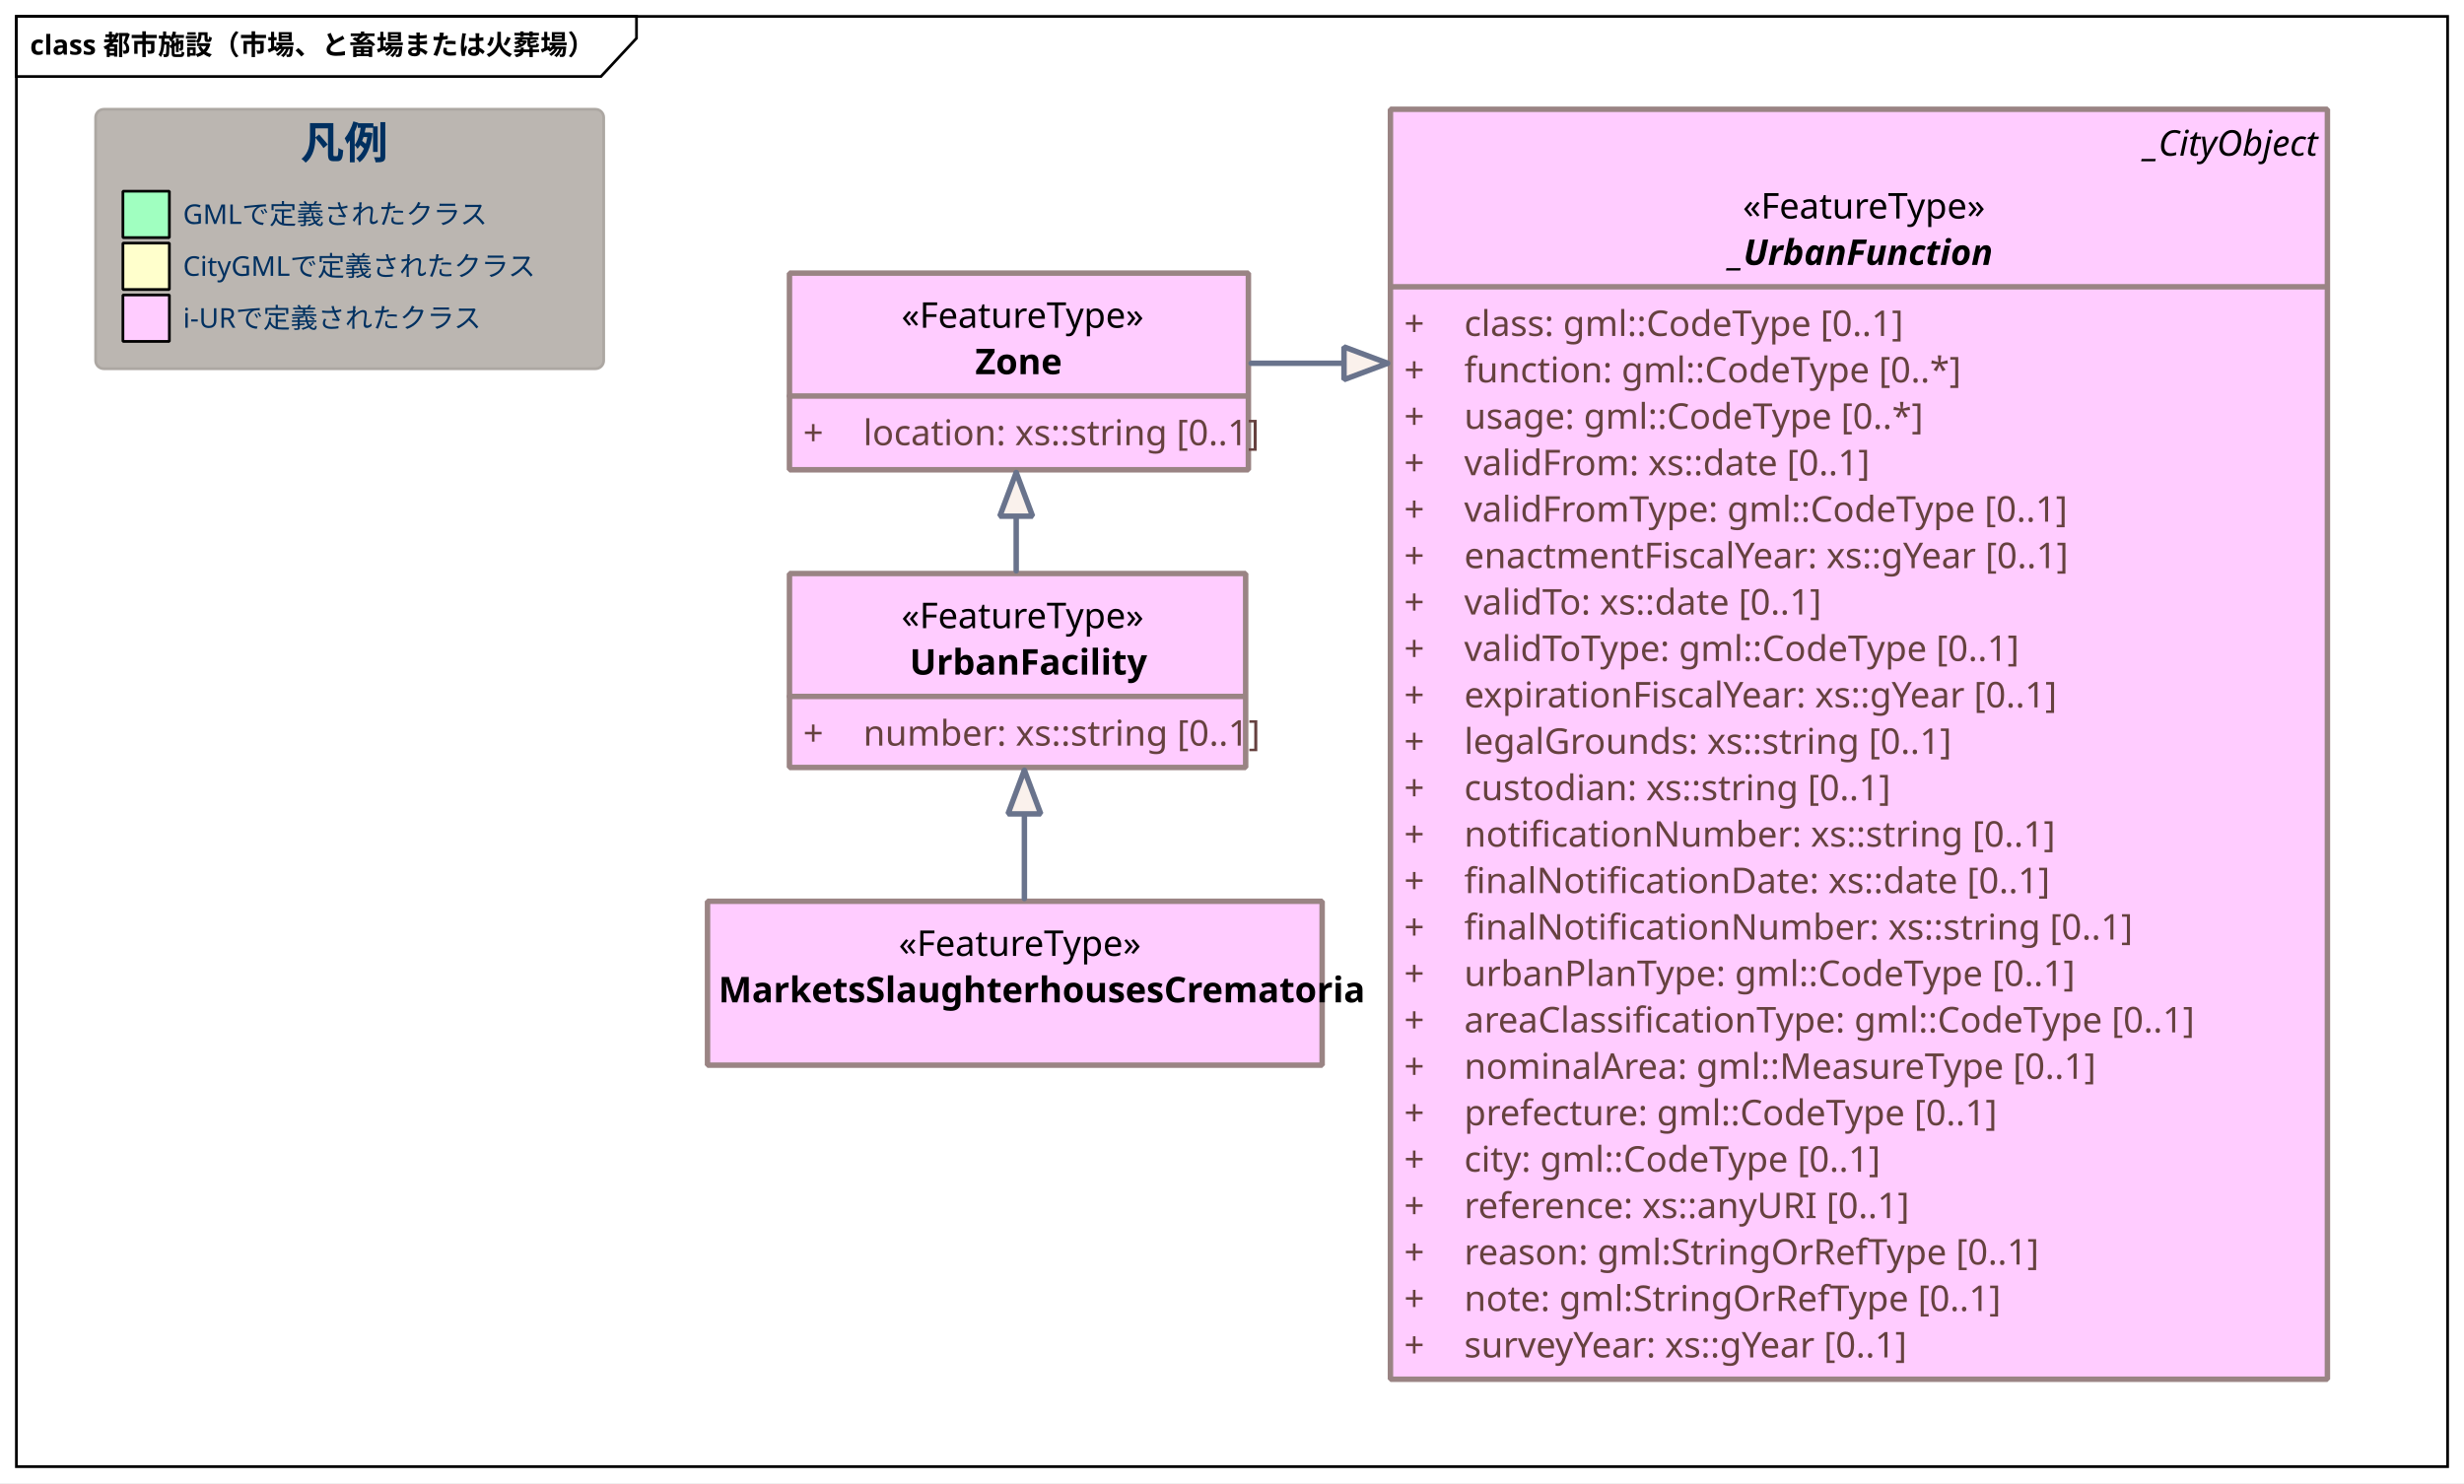
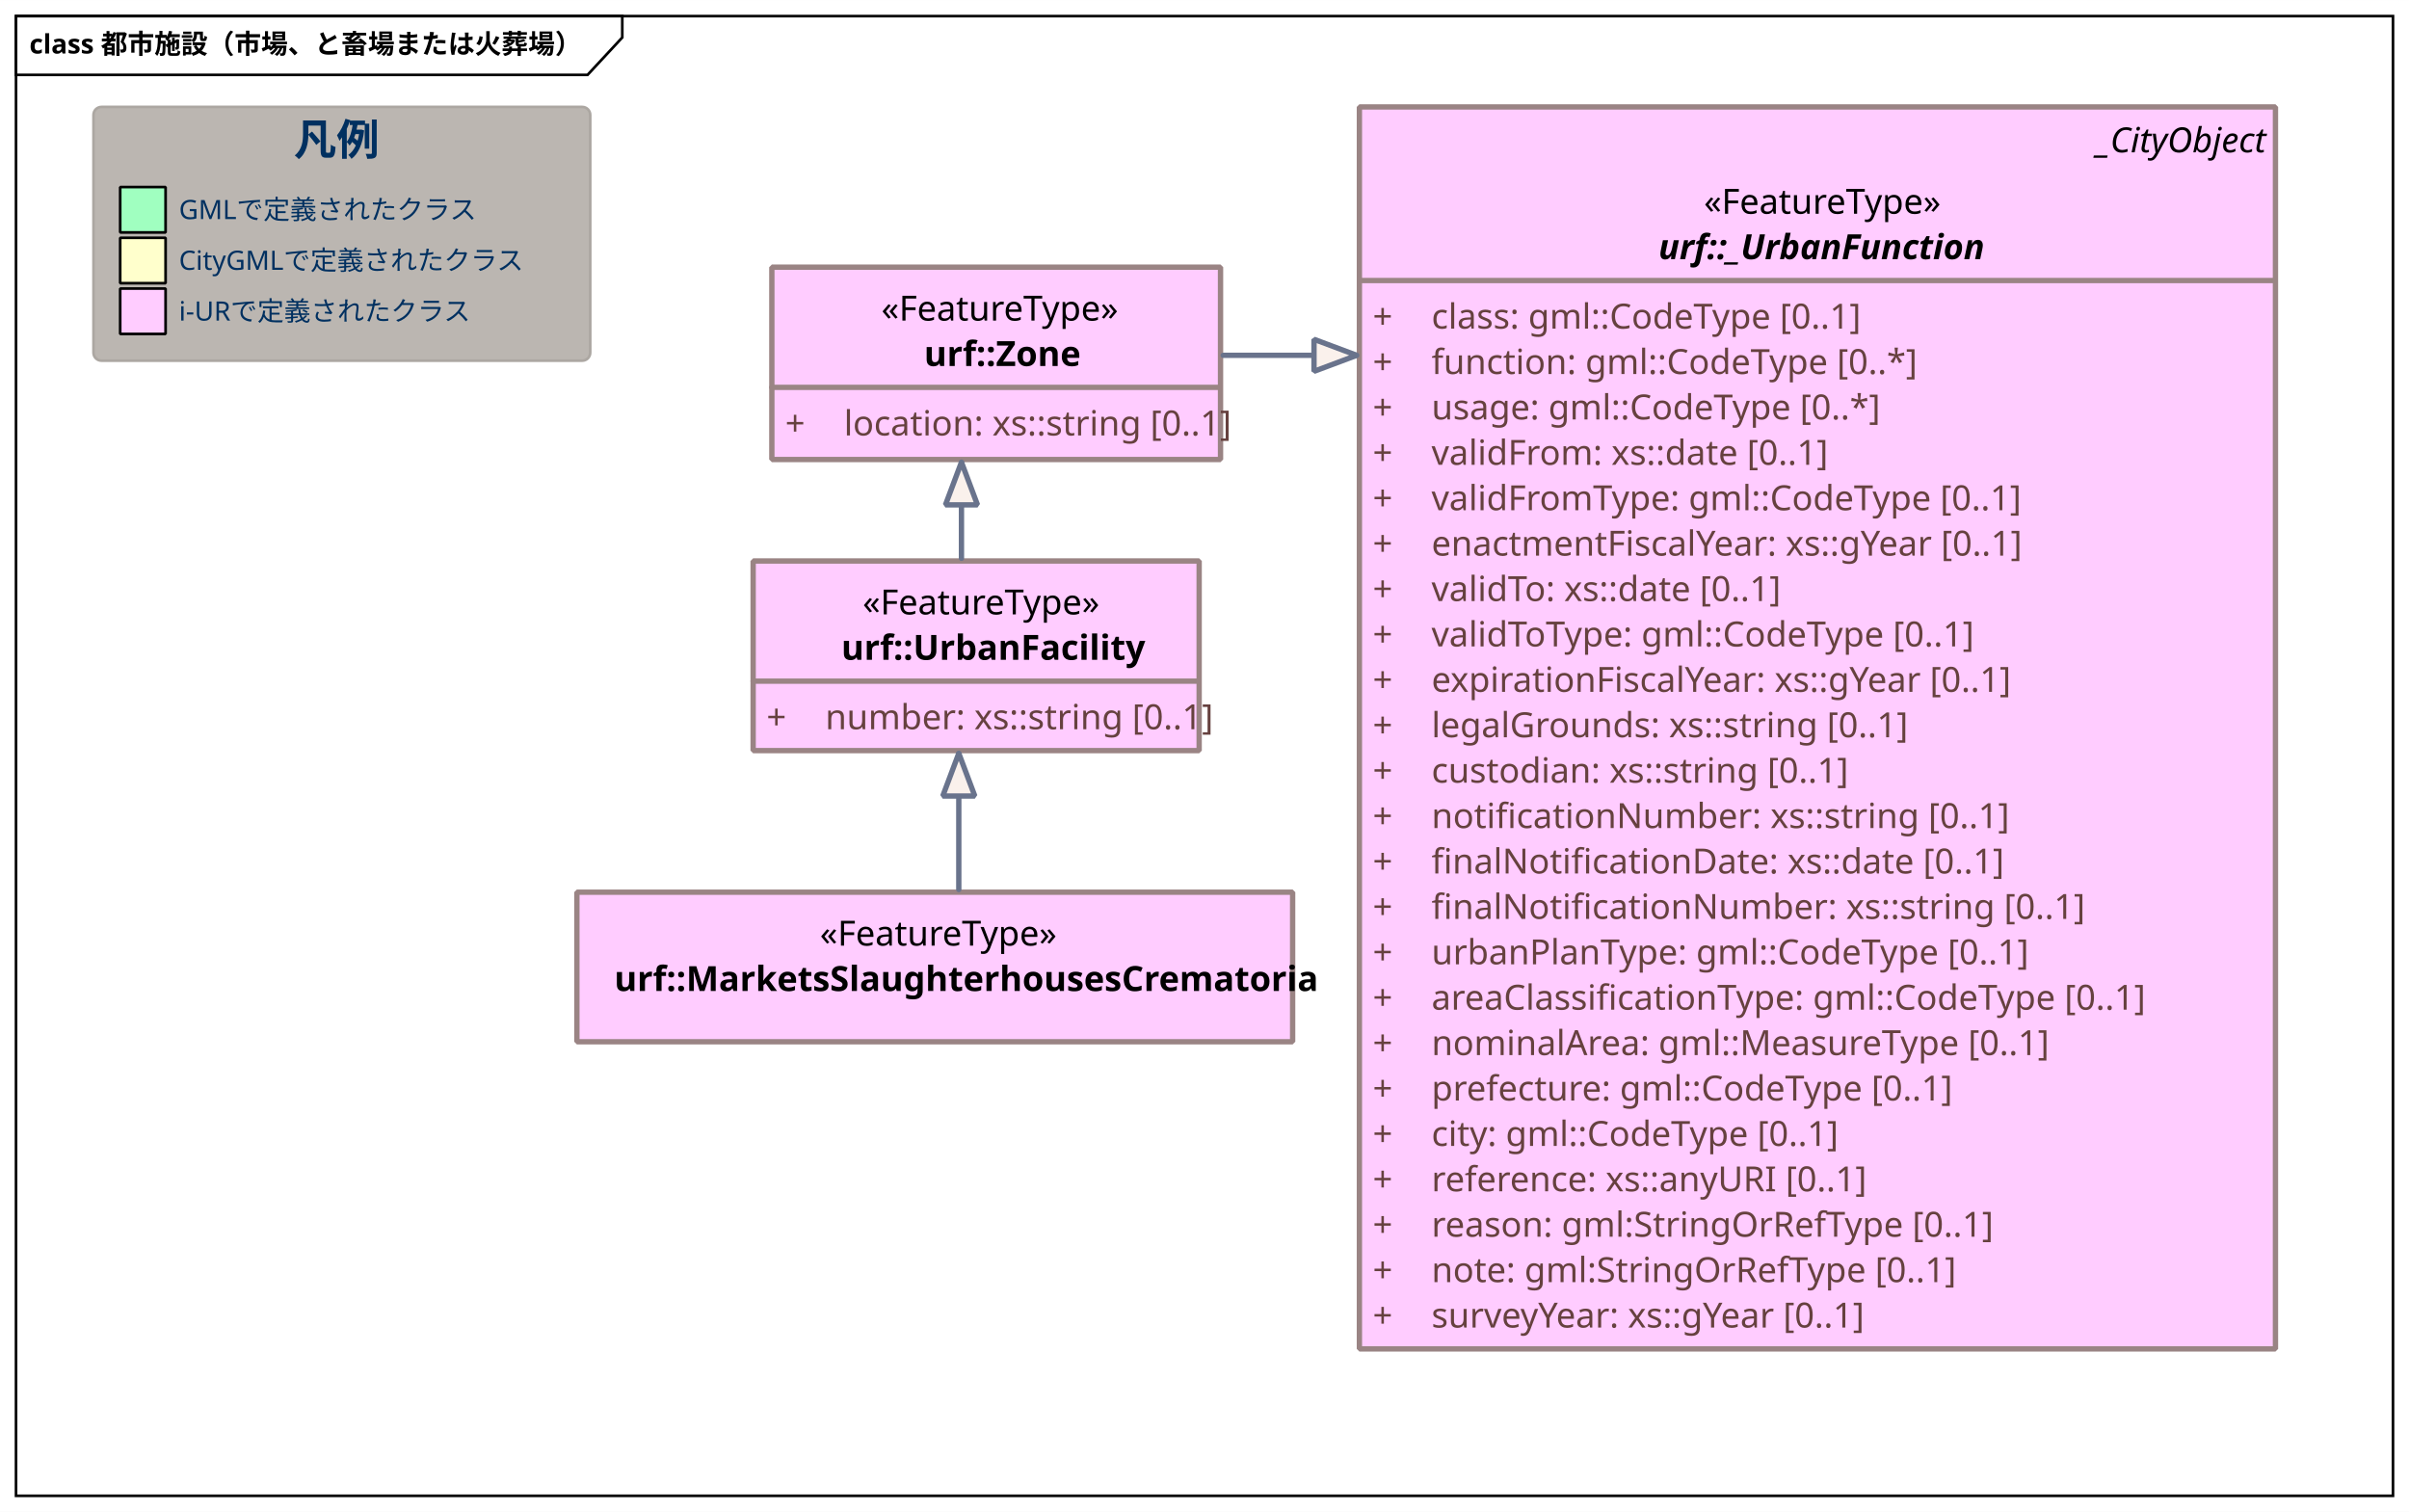
- <svg xmlns="http://www.w3.org/2000/svg" width="23.87cm" height="14.37cm" viewBox="0 0 902 543">
+ <svg xmlns="http://www.w3.org/2000/svg" width="23.87cm" height="14.98cm" viewBox="0 0 902 566">
  <g style="fill:#FFFFFF;fill-opacity:1.00;">
-     <rect x="0" y="0" width="902" height="543" shape-rendering="auto" />
+     <rect x="0" y="0" width="902" height="566" shape-rendering="auto" />
  </g>
  <g style="stroke-width:1;stroke-linecap:square;stroke-linejoin:miter; fill:#000000;fill-opacity:0.00; stroke:#000000; stroke-opacity:1.00">
-     <path d="M 6 6 L 6 537 L 896 537 L 896 6 L 6 6" shape-rendering="auto" />
+     <path d="M 6 6 L 6 560 L 896 560 L 896 6 L 6 6" shape-rendering="auto" />
  </g>
  <g style="stroke-width:1;stroke-linecap:square;stroke-linejoin:miter; fill:#FFFFFF;fill-opacity:1.00; stroke:#000000; stroke-opacity:1.00">
    <polygon points="6 28 220 28 233 14 233 6 6 6 6 28" shape-rendering="auto" style="fill-rule:evenodd;" />
  </g>
  <g style="stroke-width:1;stroke-linecap:square;stroke-linejoin:miter; fill:#000000;fill-opacity:1.00; stroke:#000000; stroke-opacity:0.00">
    <text x="11.00" y="20.00" textLength="207" style="font-family:メイリオ; font-weight:700; font-style:normal; font-size:10px; fill:#000000;fill-opacity:1.00; stroke:#000000; stroke-opacity:0.00 stroke-width:0; white-space: pre;" xml:space="preserve" transform="rotate(-0.00 11.00 20.00)">class 都市施設（市場、と畜場または火葬場）</text>
  </g>
  <g style="stroke-width:2;stroke-linecap:round;stroke-linejoin:bevel; fill:#FFCCFF;fill-opacity:1.00; stroke:#9A8484; stroke-opacity:1.00">
-     <rect x="259" y="330" width="225" height="60" rx="0.00" shape-rendering="auto" />
+     <rect x="216" y="334" width="268" height="56" rx="0.00" shape-rendering="auto" />
  </g>
  <g style="stroke-width:1;stroke-linecap:round;stroke-linejoin:bevel; fill:#000000;fill-opacity:1.00; stroke:#000000; stroke-opacity:0.00">
-     <text x="329.00" y="350.00" textLength="85" style="font-family:Yu Gothic UI; font-weight:400; font-style:normal; font-size:13px; fill:#000000;fill-opacity:1.00; stroke:#000000; stroke-opacity:0.00 stroke-width:0; white-space: pre;" xml:space="preserve" transform="rotate(-0.00 329.00 350.00)">«FeatureType»</text>
-     <text x="263.00" y="367.00" textLength="217" style="font-family:Yu Gothic UI; font-weight:700; font-style:normal; font-size:13px; fill:#000000;fill-opacity:1.00; stroke:#000000; stroke-opacity:0.00 stroke-width:0; white-space: pre;" xml:space="preserve" transform="rotate(-0.00 263.00 367.00)">MarketsSlaughterhousesCrematoria</text>
+     <text x="307.00" y="354.00" textLength="85" style="font-family:Yu Gothic UI; font-weight:400; font-style:normal; font-size:13px; fill:#000000;fill-opacity:1.00; stroke:#000000; stroke-opacity:0.00 stroke-width:0; white-space: pre;" xml:space="preserve" transform="rotate(-0.00 307.00 354.00)">«FeatureType»</text>
+     <text x="230.00" y="371.00" textLength="240" style="font-family:Yu Gothic UI; font-weight:700; font-style:normal; font-size:13px; fill:#000000;fill-opacity:1.00; stroke:#000000; stroke-opacity:0.00 stroke-width:0; white-space: pre;" xml:space="preserve" transform="rotate(-0.00 230.00 371.00)">urf::MarketsSlaughterhousesCrematoria</text>
  </g>
  <g style="stroke-width:2;stroke-linecap:round;stroke-linejoin:bevel; fill:#FFCCFF;fill-opacity:1.00; stroke:#9A8484; stroke-opacity:1.00">
-     <rect x="289" y="210" width="167" height="71" rx="0.00" shape-rendering="auto" />
+     <rect x="282" y="210" width="167" height="71" rx="0.00" shape-rendering="auto" />
  </g>
  <g style="stroke-width:1;stroke-linecap:round;stroke-linejoin:bevel; fill:#000000;fill-opacity:1.00; stroke:#000000; stroke-opacity:0.00">
-     <text x="330.00" y="230.00" textLength="85" style="font-family:Yu Gothic UI; font-weight:400; font-style:normal; font-size:13px; fill:#000000;fill-opacity:1.00; stroke:#000000; stroke-opacity:0.00 stroke-width:0; white-space: pre;" xml:space="preserve" transform="rotate(-0.00 330.00 230.00)">«FeatureType»</text>
-     <text x="333.00" y="247.00" textLength="78" style="font-family:Yu Gothic UI; font-weight:700; font-style:normal; font-size:13px; fill:#000000;fill-opacity:1.00; stroke:#000000; stroke-opacity:0.00 stroke-width:0; white-space: pre;" xml:space="preserve" transform="rotate(-0.00 333.00 247.00)">UrbanFacility</text>
+     <text x="323.00" y="230.00" textLength="85" style="font-family:Yu Gothic UI; font-weight:400; font-style:normal; font-size:13px; fill:#000000;fill-opacity:1.00; stroke:#000000; stroke-opacity:0.00 stroke-width:0; white-space: pre;" xml:space="preserve" transform="rotate(-0.00 323.00 230.00)">«FeatureType»</text>
+     <text x="315.00" y="247.00" textLength="101" style="font-family:Yu Gothic UI; font-weight:700; font-style:normal; font-size:13px; fill:#000000;fill-opacity:1.00; stroke:#000000; stroke-opacity:0.00 stroke-width:0; white-space: pre;" xml:space="preserve" transform="rotate(-0.00 315.00 247.00)">urf::UrbanFacility</text>
  </g>
  <g style="stroke-width:2;stroke-linecap:round;stroke-linejoin:bevel; fill:#000000;fill-opacity:0.00; stroke:#9A8484; stroke-opacity:1.00">
-     <path d="M 289 255 L 455 255" shape-rendering="auto" />
+     <path d="M 282 255 L 448 255" shape-rendering="auto" />
  </g>
  <g style="stroke-width:1;stroke-linecap:round;stroke-linejoin:bevel; fill:#66413F;fill-opacity:1.00; stroke:#000000; stroke-opacity:0.00">
-     <text x="294.00" y="273.00" textLength="13" style="font-family:Yu Gothic UI; font-weight:400; font-style:normal; font-size:13px; fill:#66413F;fill-opacity:1.00; stroke:#000000; stroke-opacity:0.00 stroke-width:0; white-space: pre;" xml:space="preserve" transform="rotate(-0.00 294.00 273.00)">+ </text>
-     <text x="316.00" y="273.00" textLength="135" style="font-family:Yu Gothic UI; font-weight:400; font-style:normal; font-size:13px; fill:#66413F;fill-opacity:1.00; stroke:#000000; stroke-opacity:0.00 stroke-width:0; white-space: pre;" xml:space="preserve" transform="rotate(-0.00 316.00 273.00)">number: xs::string [0..1]</text>
+     <text x="287.00" y="273.00" textLength="13" style="font-family:Yu Gothic UI; font-weight:400; font-style:normal; font-size:13px; fill:#66413F;fill-opacity:1.00; stroke:#000000; stroke-opacity:0.00 stroke-width:0; white-space: pre;" xml:space="preserve" transform="rotate(-0.00 287.00 273.00)">+ </text>
+     <text x="309.00" y="273.00" textLength="135" style="font-family:Yu Gothic UI; font-weight:400; font-style:normal; font-size:13px; fill:#66413F;fill-opacity:1.00; stroke:#000000; stroke-opacity:0.00 stroke-width:0; white-space: pre;" xml:space="preserve" transform="rotate(-0.00 309.00 273.00)">number: xs::string [0..1]</text>
  </g>
  <g style="stroke-width:2;stroke-linecap:round;stroke-linejoin:bevel; fill:#FFCCFF;fill-opacity:1.00; stroke:#9A8484; stroke-opacity:1.00">
    <rect x="289" y="100" width="168" height="72" rx="0.00" shape-rendering="auto" />
  </g>
  <g style="stroke-width:1;stroke-linecap:round;stroke-linejoin:bevel; fill:#000000;fill-opacity:1.00; stroke:#000000; stroke-opacity:0.00">
    <text x="330.00" y="120.00" textLength="85" style="font-family:Yu Gothic UI; font-weight:400; font-style:normal; font-size:13px; fill:#000000;fill-opacity:1.00; stroke:#000000; stroke-opacity:0.00 stroke-width:0; white-space: pre;" xml:space="preserve" transform="rotate(-0.00 330.00 120.00)">«FeatureType»</text>
-     <text x="357.00" y="137.00" textLength="31" style="font-family:Yu Gothic UI; font-weight:700; font-style:normal; font-size:13px; fill:#000000;fill-opacity:1.00; stroke:#000000; stroke-opacity:0.00 stroke-width:0; white-space: pre;" xml:space="preserve" transform="rotate(-0.00 357.00 137.00)">Zone</text>
+     <text x="346.00" y="137.00" textLength="54" style="font-family:Yu Gothic UI; font-weight:700; font-style:normal; font-size:13px; fill:#000000;fill-opacity:1.00; stroke:#000000; stroke-opacity:0.00 stroke-width:0; white-space: pre;" xml:space="preserve" transform="rotate(-0.00 346.00 137.00)">urf::Zone</text>
  </g>
  <g style="stroke-width:2;stroke-linecap:round;stroke-linejoin:bevel; fill:#000000;fill-opacity:0.00; stroke:#9A8484; stroke-opacity:1.00">
    <path d="M 289 145 L 456 145" shape-rendering="auto" />
  </g>
  <g style="stroke-width:1;stroke-linecap:round;stroke-linejoin:bevel; fill:#66413F;fill-opacity:1.00; stroke:#000000; stroke-opacity:0.00">
    <text x="294.00" y="163.00" textLength="13" style="font-family:Yu Gothic UI; font-weight:400; font-style:normal; font-size:13px; fill:#66413F;fill-opacity:1.00; stroke:#000000; stroke-opacity:0.00 stroke-width:0; white-space: pre;" xml:space="preserve" transform="rotate(-0.00 294.00 163.00)">+ </text>
    <text x="316.00" y="163.00" textLength="136" style="font-family:Yu Gothic UI; font-weight:400; font-style:normal; font-size:13px; fill:#66413F;fill-opacity:1.00; stroke:#000000; stroke-opacity:0.00 stroke-width:0; white-space: pre;" xml:space="preserve" transform="rotate(-0.00 316.00 163.00)">location: xs::string [0..1]</text>
  </g>
  <g style="stroke-width:2;stroke-linecap:round;stroke-linejoin:bevel; fill:#FFCCFF;fill-opacity:1.00; stroke:#9A8484; stroke-opacity:1.00">
    <rect x="509" y="40" width="343" height="465" rx="0.00" shape-rendering="auto" />
  </g>
  <g style="stroke-width:1;stroke-linecap:round;stroke-linejoin:bevel; fill:#000000;fill-opacity:1.00; stroke:#000000; stroke-opacity:0.00">
    <text x="785.00" y="57.00" textLength="64" style="font-family:Yu Gothic UI; font-weight:400; font-style:italic; font-size:13px; fill:#000000;fill-opacity:1.00; stroke:#000000; stroke-opacity:0.00 stroke-width:0; white-space: pre;" xml:space="preserve" transform="rotate(-0.00 785.00 57.00)">_CityObject</text>
    <text x="638.00" y="80.00" textLength="85" style="font-family:Yu Gothic UI; font-weight:400; font-style:normal; font-size:13px; fill:#000000;fill-opacity:1.00; stroke:#000000; stroke-opacity:0.00 stroke-width:0; white-space: pre;" xml:space="preserve" transform="rotate(-0.00 638.00 80.00)">«FeatureType»</text>
-     <text x="633.00" y="97.00" textLength="95" style="font-family:Yu Gothic UI; font-weight:700; font-style:italic; font-size:13px; fill:#000000;fill-opacity:1.00; stroke:#000000; stroke-opacity:0.00 stroke-width:0; white-space: pre;" xml:space="preserve" transform="rotate(-0.00 633.00 97.00)">_UrbanFunction</text>
+     <text x="621.00" y="97.00" textLength="118" style="font-family:Yu Gothic UI; font-weight:700; font-style:italic; font-size:13px; fill:#000000;fill-opacity:1.00; stroke:#000000; stroke-opacity:0.00 stroke-width:0; white-space: pre;" xml:space="preserve" transform="rotate(-0.00 621.00 97.00)">urf::_UrbanFunction</text>
  </g>
  <g style="stroke-width:2;stroke-linecap:round;stroke-linejoin:bevel; fill:#000000;fill-opacity:0.00; stroke:#9A8484; stroke-opacity:1.00">
    <path d="M 509 105 L 851 105" shape-rendering="auto" />
  </g>
  <g style="stroke-width:1;stroke-linecap:round;stroke-linejoin:bevel; fill:#66413F;fill-opacity:1.00; stroke:#000000; stroke-opacity:0.00">
    <text x="514.00" y="123.00" textLength="13" style="font-family:Yu Gothic UI; font-weight:400; font-style:normal; font-size:13px; fill:#66413F;fill-opacity:1.00; stroke:#000000; stroke-opacity:0.00 stroke-width:0; white-space: pre;" xml:space="preserve" transform="rotate(-0.00 514.00 123.00)">+ </text>
    <text x="536.00" y="123.00" textLength="154" style="font-family:Yu Gothic UI; font-weight:400; font-style:normal; font-size:13px; fill:#66413F;fill-opacity:1.00; stroke:#000000; stroke-opacity:0.00 stroke-width:0; white-space: pre;" xml:space="preserve" transform="rotate(-0.00 536.00 123.00)">class: gml::CodeType [0..1]</text>
    <text x="514.00" y="140.00" textLength="13" style="font-family:Yu Gothic UI; font-weight:400; font-style:normal; font-size:13px; fill:#66413F;fill-opacity:1.00; stroke:#000000; stroke-opacity:0.00 stroke-width:0; white-space: pre;" xml:space="preserve" transform="rotate(-0.00 514.00 140.00)">+ </text>
    <text x="536.00" y="140.00" textLength="170" style="font-family:Yu Gothic UI; font-weight:400; font-style:normal; font-size:13px; fill:#66413F;fill-opacity:1.00; stroke:#000000; stroke-opacity:0.00 stroke-width:0; white-space: pre;" xml:space="preserve" transform="rotate(-0.00 536.00 140.00)">function: gml::CodeType [0..*]</text>
    <text x="514.00" y="157.00" textLength="13" style="font-family:Yu Gothic UI; font-weight:400; font-style:normal; font-size:13px; fill:#66413F;fill-opacity:1.00; stroke:#000000; stroke-opacity:0.00 stroke-width:0; white-space: pre;" xml:space="preserve" transform="rotate(-0.00 514.00 157.00)">+ </text>
    <text x="536.00" y="157.00" textLength="159" style="font-family:Yu Gothic UI; font-weight:400; font-style:normal; font-size:13px; fill:#66413F;fill-opacity:1.00; stroke:#000000; stroke-opacity:0.00 stroke-width:0; white-space: pre;" xml:space="preserve" transform="rotate(-0.00 536.00 157.00)">usage: gml::CodeType [0..*]</text>
    <text x="514.00" y="174.00" textLength="13" style="font-family:Yu Gothic UI; font-weight:400; font-style:normal; font-size:13px; fill:#66413F;fill-opacity:1.00; stroke:#000000; stroke-opacity:0.00 stroke-width:0; white-space: pre;" xml:space="preserve" transform="rotate(-0.00 514.00 174.00)">+ </text>
    <text x="536.00" y="174.00" textLength="140" style="font-family:Yu Gothic UI; font-weight:400; font-style:normal; font-size:13px; fill:#66413F;fill-opacity:1.00; stroke:#000000; stroke-opacity:0.00 stroke-width:0; white-space: pre;" xml:space="preserve" transform="rotate(-0.00 536.00 174.00)">validFrom: xs::date [0..1]</text>
    <text x="514.00" y="191.00" textLength="13" style="font-family:Yu Gothic UI; font-weight:400; font-style:normal; font-size:13px; fill:#66413F;fill-opacity:1.00; stroke:#000000; stroke-opacity:0.00 stroke-width:0; white-space: pre;" xml:space="preserve" transform="rotate(-0.00 514.00 191.00)">+ </text>
    <text x="536.00" y="191.00" textLength="211" style="font-family:Yu Gothic UI; font-weight:400; font-style:normal; font-size:13px; fill:#66413F;fill-opacity:1.00; stroke:#000000; stroke-opacity:0.00 stroke-width:0; white-space: pre;" xml:space="preserve" transform="rotate(-0.00 536.00 191.00)">validFromType: gml::CodeType [0..1]</text>
    <text x="514.00" y="208.00" textLength="13" style="font-family:Yu Gothic UI; font-weight:400; font-style:normal; font-size:13px; fill:#66413F;fill-opacity:1.00; stroke:#000000; stroke-opacity:0.00 stroke-width:0; white-space: pre;" xml:space="preserve" transform="rotate(-0.00 514.00 208.00)">+ </text>
    <text x="536.00" y="208.00" textLength="208" style="font-family:Yu Gothic UI; font-weight:400; font-style:normal; font-size:13px; fill:#66413F;fill-opacity:1.00; stroke:#000000; stroke-opacity:0.00 stroke-width:0; white-space: pre;" xml:space="preserve" transform="rotate(-0.00 536.00 208.00)">enactmentFiscalYear: xs::gYear [0..1]</text>
    <text x="514.00" y="225.00" textLength="13" style="font-family:Yu Gothic UI; font-weight:400; font-style:normal; font-size:13px; fill:#66413F;fill-opacity:1.00; stroke:#000000; stroke-opacity:0.00 stroke-width:0; white-space: pre;" xml:space="preserve" transform="rotate(-0.00 514.00 225.00)">+ </text>
    <text x="536.00" y="225.00" textLength="125" style="font-family:Yu Gothic UI; font-weight:400; font-style:normal; font-size:13px; fill:#66413F;fill-opacity:1.00; stroke:#000000; stroke-opacity:0.00 stroke-width:0; white-space: pre;" xml:space="preserve" transform="rotate(-0.00 536.00 225.00)">validTo: xs::date [0..1]</text>
    <text x="514.00" y="242.00" textLength="13" style="font-family:Yu Gothic UI; font-weight:400; font-style:normal; font-size:13px; fill:#66413F;fill-opacity:1.00; stroke:#000000; stroke-opacity:0.00 stroke-width:0; white-space: pre;" xml:space="preserve" transform="rotate(-0.00 514.00 242.00)">+ </text>
    <text x="536.00" y="242.00" textLength="196" style="font-family:Yu Gothic UI; font-weight:400; font-style:normal; font-size:13px; fill:#66413F;fill-opacity:1.00; stroke:#000000; stroke-opacity:0.00 stroke-width:0; white-space: pre;" xml:space="preserve" transform="rotate(-0.00 536.00 242.00)">validToType: gml::CodeType [0..1]</text>
    <text x="514.00" y="259.00" textLength="13" style="font-family:Yu Gothic UI; font-weight:400; font-style:normal; font-size:13px; fill:#66413F;fill-opacity:1.00; stroke:#000000; stroke-opacity:0.00 stroke-width:0; white-space: pre;" xml:space="preserve" transform="rotate(-0.00 514.00 259.00)">+ </text>
    <text x="536.00" y="259.00" textLength="206" style="font-family:Yu Gothic UI; font-weight:400; font-style:normal; font-size:13px; fill:#66413F;fill-opacity:1.00; stroke:#000000; stroke-opacity:0.00 stroke-width:0; white-space: pre;" xml:space="preserve" transform="rotate(-0.00 536.00 259.00)">expirationFiscalYear: xs::gYear [0..1]</text>
    <text x="514.00" y="276.00" textLength="13" style="font-family:Yu Gothic UI; font-weight:400; font-style:normal; font-size:13px; fill:#66413F;fill-opacity:1.00; stroke:#000000; stroke-opacity:0.00 stroke-width:0; white-space: pre;" xml:space="preserve" transform="rotate(-0.00 514.00 276.00)">+ </text>
    <text x="536.00" y="276.00" textLength="168" style="font-family:Yu Gothic UI; font-weight:400; font-style:normal; font-size:13px; fill:#66413F;fill-opacity:1.00; stroke:#000000; stroke-opacity:0.00 stroke-width:0; white-space: pre;" xml:space="preserve" transform="rotate(-0.00 536.00 276.00)">legalGrounds: xs::string [0..1]</text>
    <text x="514.00" y="293.00" textLength="13" style="font-family:Yu Gothic UI; font-weight:400; font-style:normal; font-size:13px; fill:#66413F;fill-opacity:1.00; stroke:#000000; stroke-opacity:0.00 stroke-width:0; white-space: pre;" xml:space="preserve" transform="rotate(-0.00 514.00 293.00)">+ </text>
    <text x="536.00" y="293.00" textLength="146" style="font-family:Yu Gothic UI; font-weight:400; font-style:normal; font-size:13px; fill:#66413F;fill-opacity:1.00; stroke:#000000; stroke-opacity:0.00 stroke-width:0; white-space: pre;" xml:space="preserve" transform="rotate(-0.00 536.00 293.00)">custodian: xs::string [0..1]</text>
    <text x="514.00" y="310.00" textLength="13" style="font-family:Yu Gothic UI; font-weight:400; font-style:normal; font-size:13px; fill:#66413F;fill-opacity:1.00; stroke:#000000; stroke-opacity:0.00 stroke-width:0; white-space: pre;" xml:space="preserve" transform="rotate(-0.00 514.00 310.00)">+ </text>
    <text x="536.00" y="310.00" textLength="202" style="font-family:Yu Gothic UI; font-weight:400; font-style:normal; font-size:13px; fill:#66413F;fill-opacity:1.00; stroke:#000000; stroke-opacity:0.00 stroke-width:0; white-space: pre;" xml:space="preserve" transform="rotate(-0.00 536.00 310.00)">notificationNumber: xs::string [0..1]</text>
    <text x="514.00" y="327.00" textLength="13" style="font-family:Yu Gothic UI; font-weight:400; font-style:normal; font-size:13px; fill:#66413F;fill-opacity:1.00; stroke:#000000; stroke-opacity:0.00 stroke-width:0; white-space: pre;" xml:space="preserve" transform="rotate(-0.00 514.00 327.00)">+ </text>
    <text x="536.00" y="327.00" textLength="201" style="font-family:Yu Gothic UI; font-weight:400; font-style:normal; font-size:13px; fill:#66413F;fill-opacity:1.00; stroke:#000000; stroke-opacity:0.00 stroke-width:0; white-space: pre;" xml:space="preserve" transform="rotate(-0.00 536.00 327.00)">finalNotificationDate: xs::date [0..1]</text>
    <text x="514.00" y="344.00" textLength="13" style="font-family:Yu Gothic UI; font-weight:400; font-style:normal; font-size:13px; fill:#66413F;fill-opacity:1.00; stroke:#000000; stroke-opacity:0.00 stroke-width:0; white-space: pre;" xml:space="preserve" transform="rotate(-0.00 514.00 344.00)">+ </text>
    <text x="536.00" y="344.00" textLength="229" style="font-family:Yu Gothic UI; font-weight:400; font-style:normal; font-size:13px; fill:#66413F;fill-opacity:1.00; stroke:#000000; stroke-opacity:0.00 stroke-width:0; white-space: pre;" xml:space="preserve" transform="rotate(-0.00 536.00 344.00)">finalNotificationNumber: xs::string [0..1]</text>
    <text x="514.00" y="361.00" textLength="13" style="font-family:Yu Gothic UI; font-weight:400; font-style:normal; font-size:13px; fill:#66413F;fill-opacity:1.00; stroke:#000000; stroke-opacity:0.00 stroke-width:0; white-space: pre;" xml:space="preserve" transform="rotate(-0.00 514.00 361.00)">+ </text>
    <text x="536.00" y="361.00" textLength="212" style="font-family:Yu Gothic UI; font-weight:400; font-style:normal; font-size:13px; fill:#66413F;fill-opacity:1.00; stroke:#000000; stroke-opacity:0.00 stroke-width:0; white-space: pre;" xml:space="preserve" transform="rotate(-0.00 536.00 361.00)">urbanPlanType: gml::CodeType [0..1]</text>
    <text x="514.00" y="378.00" textLength="13" style="font-family:Yu Gothic UI; font-weight:400; font-style:normal; font-size:13px; fill:#66413F;fill-opacity:1.00; stroke:#000000; stroke-opacity:0.00 stroke-width:0; white-space: pre;" xml:space="preserve" transform="rotate(-0.00 514.00 378.00)">+ </text>
    <text x="536.00" y="378.00" textLength="255" style="font-family:Yu Gothic UI; font-weight:400; font-style:normal; font-size:13px; fill:#66413F;fill-opacity:1.00; stroke:#000000; stroke-opacity:0.00 stroke-width:0; white-space: pre;" xml:space="preserve" transform="rotate(-0.00 536.00 378.00)">areaClassificationType: gml::CodeType [0..1]</text>
    <text x="514.00" y="395.00" textLength="13" style="font-family:Yu Gothic UI; font-weight:400; font-style:normal; font-size:13px; fill:#66413F;fill-opacity:1.00; stroke:#000000; stroke-opacity:0.00 stroke-width:0; white-space: pre;" xml:space="preserve" transform="rotate(-0.00 514.00 395.00)">+ </text>
    <text x="536.00" y="395.00" textLength="219" style="font-family:Yu Gothic UI; font-weight:400; font-style:normal; font-size:13px; fill:#66413F;fill-opacity:1.00; stroke:#000000; stroke-opacity:0.00 stroke-width:0; white-space: pre;" xml:space="preserve" transform="rotate(-0.00 536.00 395.00)">nominalArea: gml::MeasureType [0..1]</text>
    <text x="514.00" y="412.00" textLength="13" style="font-family:Yu Gothic UI; font-weight:400; font-style:normal; font-size:13px; fill:#66413F;fill-opacity:1.00; stroke:#000000; stroke-opacity:0.00 stroke-width:0; white-space: pre;" xml:space="preserve" transform="rotate(-0.00 514.00 412.00)">+ </text>
    <text x="536.00" y="412.00" textLength="186" style="font-family:Yu Gothic UI; font-weight:400; font-style:normal; font-size:13px; fill:#66413F;fill-opacity:1.00; stroke:#000000; stroke-opacity:0.00 stroke-width:0; white-space: pre;" xml:space="preserve" transform="rotate(-0.00 536.00 412.00)">prefecture: gml::CodeType [0..1]</text>
    <text x="514.00" y="429.00" textLength="13" style="font-family:Yu Gothic UI; font-weight:400; font-style:normal; font-size:13px; fill:#66413F;fill-opacity:1.00; stroke:#000000; stroke-opacity:0.00 stroke-width:0; white-space: pre;" xml:space="preserve" transform="rotate(-0.00 514.00 429.00)">+ </text>
    <text x="536.00" y="429.00" textLength="145" style="font-family:Yu Gothic UI; font-weight:400; font-style:normal; font-size:13px; fill:#66413F;fill-opacity:1.00; stroke:#000000; stroke-opacity:0.00 stroke-width:0; white-space: pre;" xml:space="preserve" transform="rotate(-0.00 536.00 429.00)">city: gml::CodeType [0..1]</text>
    <text x="514.00" y="446.00" textLength="13" style="font-family:Yu Gothic UI; font-weight:400; font-style:normal; font-size:13px; fill:#66413F;fill-opacity:1.00; stroke:#000000; stroke-opacity:0.00 stroke-width:0; white-space: pre;" xml:space="preserve" transform="rotate(-0.00 514.00 446.00)">+ </text>
    <text x="536.00" y="446.00" textLength="152" style="font-family:Yu Gothic UI; font-weight:400; font-style:normal; font-size:13px; fill:#66413F;fill-opacity:1.00; stroke:#000000; stroke-opacity:0.00 stroke-width:0; white-space: pre;" xml:space="preserve" transform="rotate(-0.00 536.00 446.00)">reference: xs::anyURI [0..1]</text>
    <text x="514.00" y="463.00" textLength="13" style="font-family:Yu Gothic UI; font-weight:400; font-style:normal; font-size:13px; fill:#66413F;fill-opacity:1.00; stroke:#000000; stroke-opacity:0.00 stroke-width:0; white-space: pre;" xml:space="preserve" transform="rotate(-0.00 514.00 463.00)">+ </text>
    <text x="536.00" y="463.00" textLength="200" style="font-family:Yu Gothic UI; font-weight:400; font-style:normal; font-size:13px; fill:#66413F;fill-opacity:1.00; stroke:#000000; stroke-opacity:0.00 stroke-width:0; white-space: pre;" xml:space="preserve" transform="rotate(-0.00 536.00 463.00)">reason: gml:StringOrRefType [0..1]</text>
    <text x="514.00" y="480.00" textLength="13" style="font-family:Yu Gothic UI; font-weight:400; font-style:normal; font-size:13px; fill:#66413F;fill-opacity:1.00; stroke:#000000; stroke-opacity:0.00 stroke-width:0; white-space: pre;" xml:space="preserve" transform="rotate(-0.00 514.00 480.00)">+ </text>
    <text x="536.00" y="480.00" textLength="186" style="font-family:Yu Gothic UI; font-weight:400; font-style:normal; font-size:13px; fill:#66413F;fill-opacity:1.00; stroke:#000000; stroke-opacity:0.00 stroke-width:0; white-space: pre;" xml:space="preserve" transform="rotate(-0.00 536.00 480.00)">note: gml:StringOrRefType [0..1]</text>
    <text x="514.00" y="497.00" textLength="13" style="font-family:Yu Gothic UI; font-weight:400; font-style:normal; font-size:13px; fill:#66413F;fill-opacity:1.00; stroke:#000000; stroke-opacity:0.00 stroke-width:0; white-space: pre;" xml:space="preserve" transform="rotate(-0.00 514.00 497.00)">+ </text>
    <text x="536.00" y="497.00" textLength="154" style="font-family:Yu Gothic UI; font-weight:400; font-style:normal; font-size:13px; fill:#66413F;fill-opacity:1.00; stroke:#000000; stroke-opacity:0.00 stroke-width:0; white-space: pre;" xml:space="preserve" transform="rotate(-0.00 536.00 497.00)">surveyYear: xs::gYear [0..1]</text>
  </g>
  <g style="stroke-width:1;stroke-linecap:round;stroke-linejoin:bevel; fill:#BBB6B1;fill-opacity:1.00; stroke:#ACA7A2; stroke-opacity:1.00">
    <rect x="35" y="40" width="186" height="95" rx="3.00" shape-rendering="auto" />
  </g>
  <g style="stroke-width:1;stroke-linecap:round;stroke-linejoin:bevel; fill:#A0FFC0;fill-opacity:1.00; stroke:#000000; stroke-opacity:1.00">
    <rect x="45" y="70" width="17" height="17" rx="0.00" shape-rendering="auto" />
  </g>
  <g style="stroke-width:1;stroke-linecap:round;stroke-linejoin:bevel; fill:#003060;fill-opacity:1.00; stroke:#000000; stroke-opacity:0.00">
    <text x="67.00" y="82.00" textLength="111" style="font-family:メイリオ; font-weight:0; font-style:normal; font-size:10px; fill:#003060;fill-opacity:1.00; stroke:#000000; stroke-opacity:0.00 stroke-width:0; white-space: pre;" xml:space="preserve" transform="rotate(-0.00 67.00 82.00)">GMLで定義されたクラス</text>
  </g>
  <g style="stroke-width:1;stroke-linecap:round;stroke-linejoin:bevel; fill:#FFFFCC;fill-opacity:1.00; stroke:#000000; stroke-opacity:1.00">
    <rect x="45" y="89" width="17" height="17" rx="0.00" shape-rendering="auto" />
  </g>
  <g style="stroke-width:1;stroke-linecap:round;stroke-linejoin:bevel; fill:#003060;fill-opacity:1.00; stroke:#000000; stroke-opacity:0.00">
    <text x="67.00" y="101.00" textLength="131" style="font-family:メイリオ; font-weight:0; font-style:normal; font-size:10px; fill:#003060;fill-opacity:1.00; stroke:#000000; stroke-opacity:0.00 stroke-width:0; white-space: pre;" xml:space="preserve" transform="rotate(-0.00 67.00 101.00)">CityGMLで定義されたクラス</text>
  </g>
  <g style="stroke-width:1;stroke-linecap:round;stroke-linejoin:bevel; fill:#FFCCFF;fill-opacity:1.00; stroke:#000000; stroke-opacity:1.00">
    <rect x="45" y="108" width="17" height="17" rx="0.00" shape-rendering="auto" />
  </g>
  <g style="stroke-width:1;stroke-linecap:round;stroke-linejoin:bevel; fill:#003060;fill-opacity:1.00; stroke:#000000; stroke-opacity:0.00">
    <text x="67.00" y="120.00" textLength="111" style="font-family:メイリオ; font-weight:0; font-style:normal; font-size:10px; fill:#003060;fill-opacity:1.00; stroke:#000000; stroke-opacity:0.00 stroke-width:0; white-space: pre;" xml:space="preserve" transform="rotate(-0.00 67.00 120.00)">i-URで定義されたクラス</text>
    <text x="110.00" y="58.00" textLength="22" style="font-family:メイリオ; font-weight:700; font-style:normal; font-size:16px; fill:#003060;fill-opacity:1.00; stroke:#000000; stroke-opacity:0.00 stroke-width:0; white-space: pre;" xml:space="preserve" transform="rotate(-0.00 110.00 58.00)">凡例</text>
  </g>
  <g style="stroke-width:2;stroke-linecap:round;stroke-linejoin:bevel; fill:#000000;fill-opacity:0.00; stroke:#69738C; stroke-opacity:1.00">
-     <path d="M 375 329 L 375 282" shape-rendering="auto" />
+     <path d="M 359 333 L 359 282" shape-rendering="auto" />
  </g>
  <g style="stroke-width:2;stroke-linecap:round;stroke-linejoin:bevel; fill:#FAF1EC;fill-opacity:1.00; stroke:#69738C; stroke-opacity:1.00">
-     <polygon points="381 298 369 298 375 282" shape-rendering="auto" style="fill-rule:evenodd;" />
+     <polygon points="365 298 353 298 359 282" shape-rendering="auto" style="fill-rule:evenodd;" />
  </g>
  <g style="stroke-width:2;stroke-linecap:round;stroke-linejoin:bevel; fill:#000000;fill-opacity:0.00; stroke:#69738C; stroke-opacity:1.00">
-     <path d="M 372 209 L 372 173" shape-rendering="auto" />
+     <path d="M 360 209 L 360 173" shape-rendering="auto" />
  </g>
  <g style="stroke-width:2;stroke-linecap:round;stroke-linejoin:bevel; fill:#FAF1EC;fill-opacity:1.00; stroke:#69738C; stroke-opacity:1.00">
-     <polygon points="378 189 366 189 372 173" shape-rendering="auto" style="fill-rule:evenodd;" />
+     <polygon points="366 189 354 189 360 173" shape-rendering="auto" style="fill-rule:evenodd;" />
  </g>
  <g style="stroke-width:2;stroke-linecap:round;stroke-linejoin:bevel; fill:#000000;fill-opacity:0.00; stroke:#69738C; stroke-opacity:1.00">
    <path d="M 458 133 L 508 133" shape-rendering="auto" />
  </g>
  <g style="stroke-width:2;stroke-linecap:round;stroke-linejoin:bevel; fill:#FAF1EC;fill-opacity:1.00; stroke:#69738C; stroke-opacity:1.00">
    <polygon points="492 139 492 127 508 133" shape-rendering="auto" style="fill-rule:evenodd;" />
  </g>
</svg>
